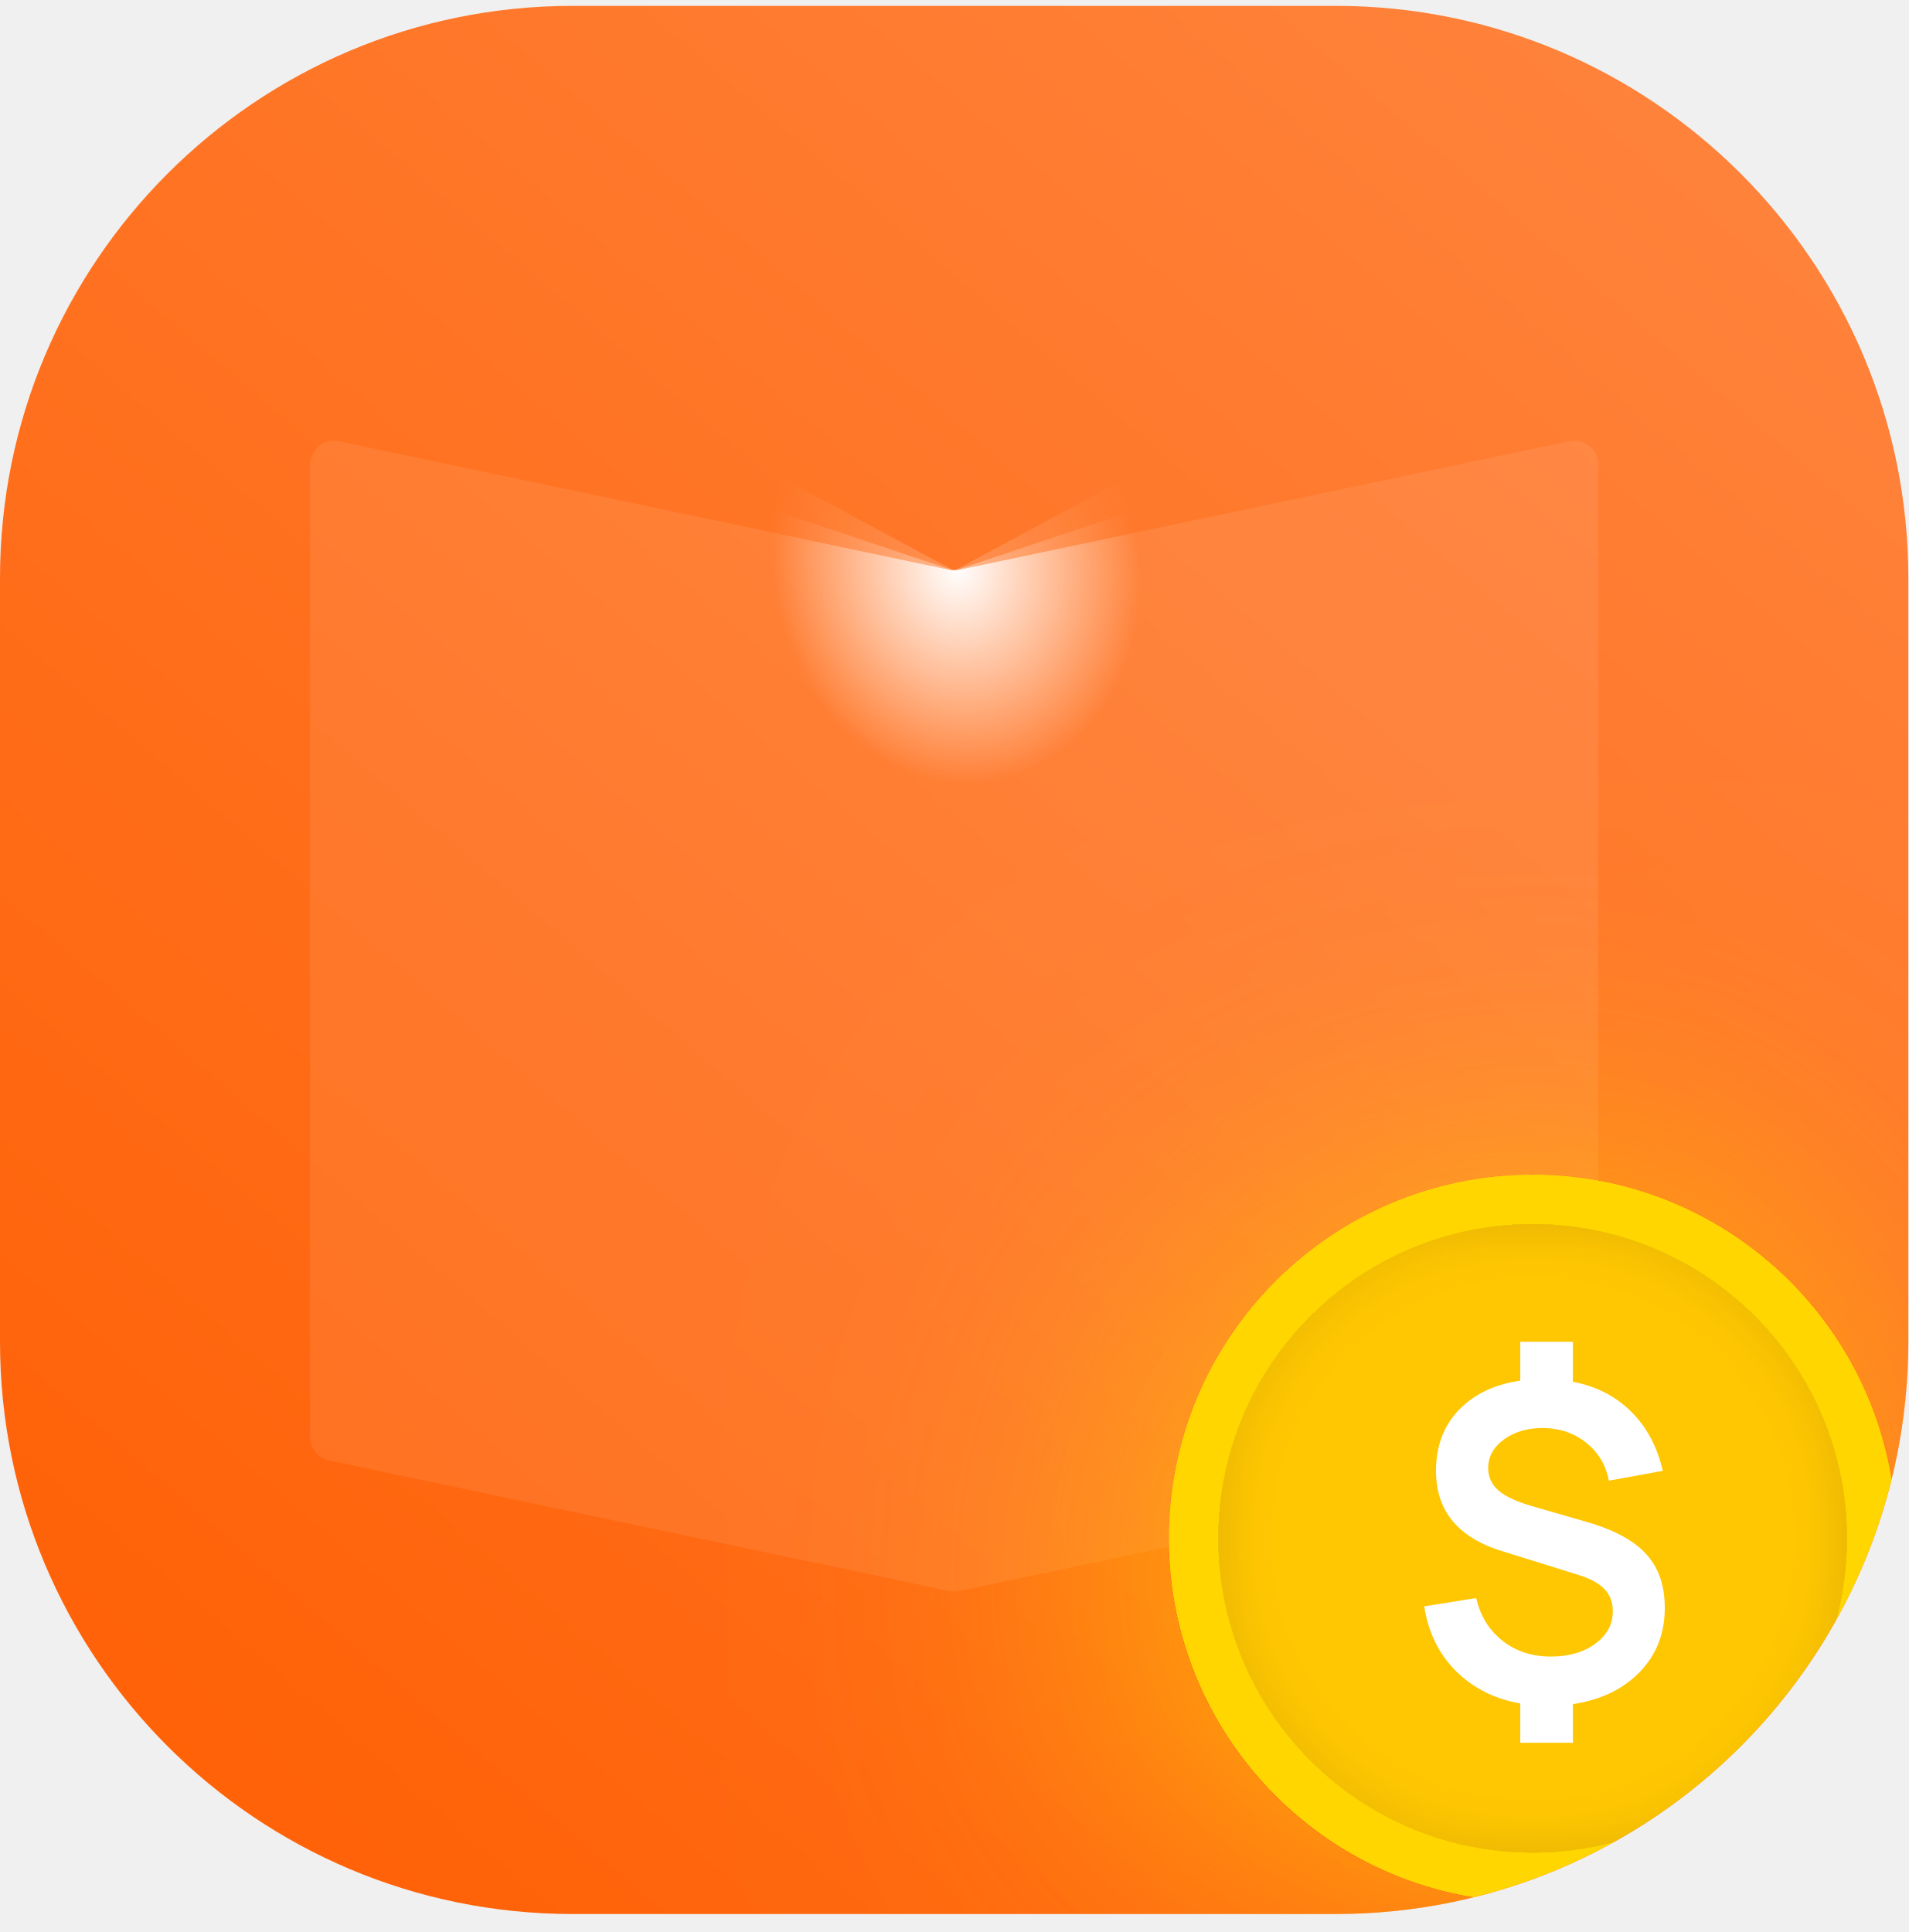
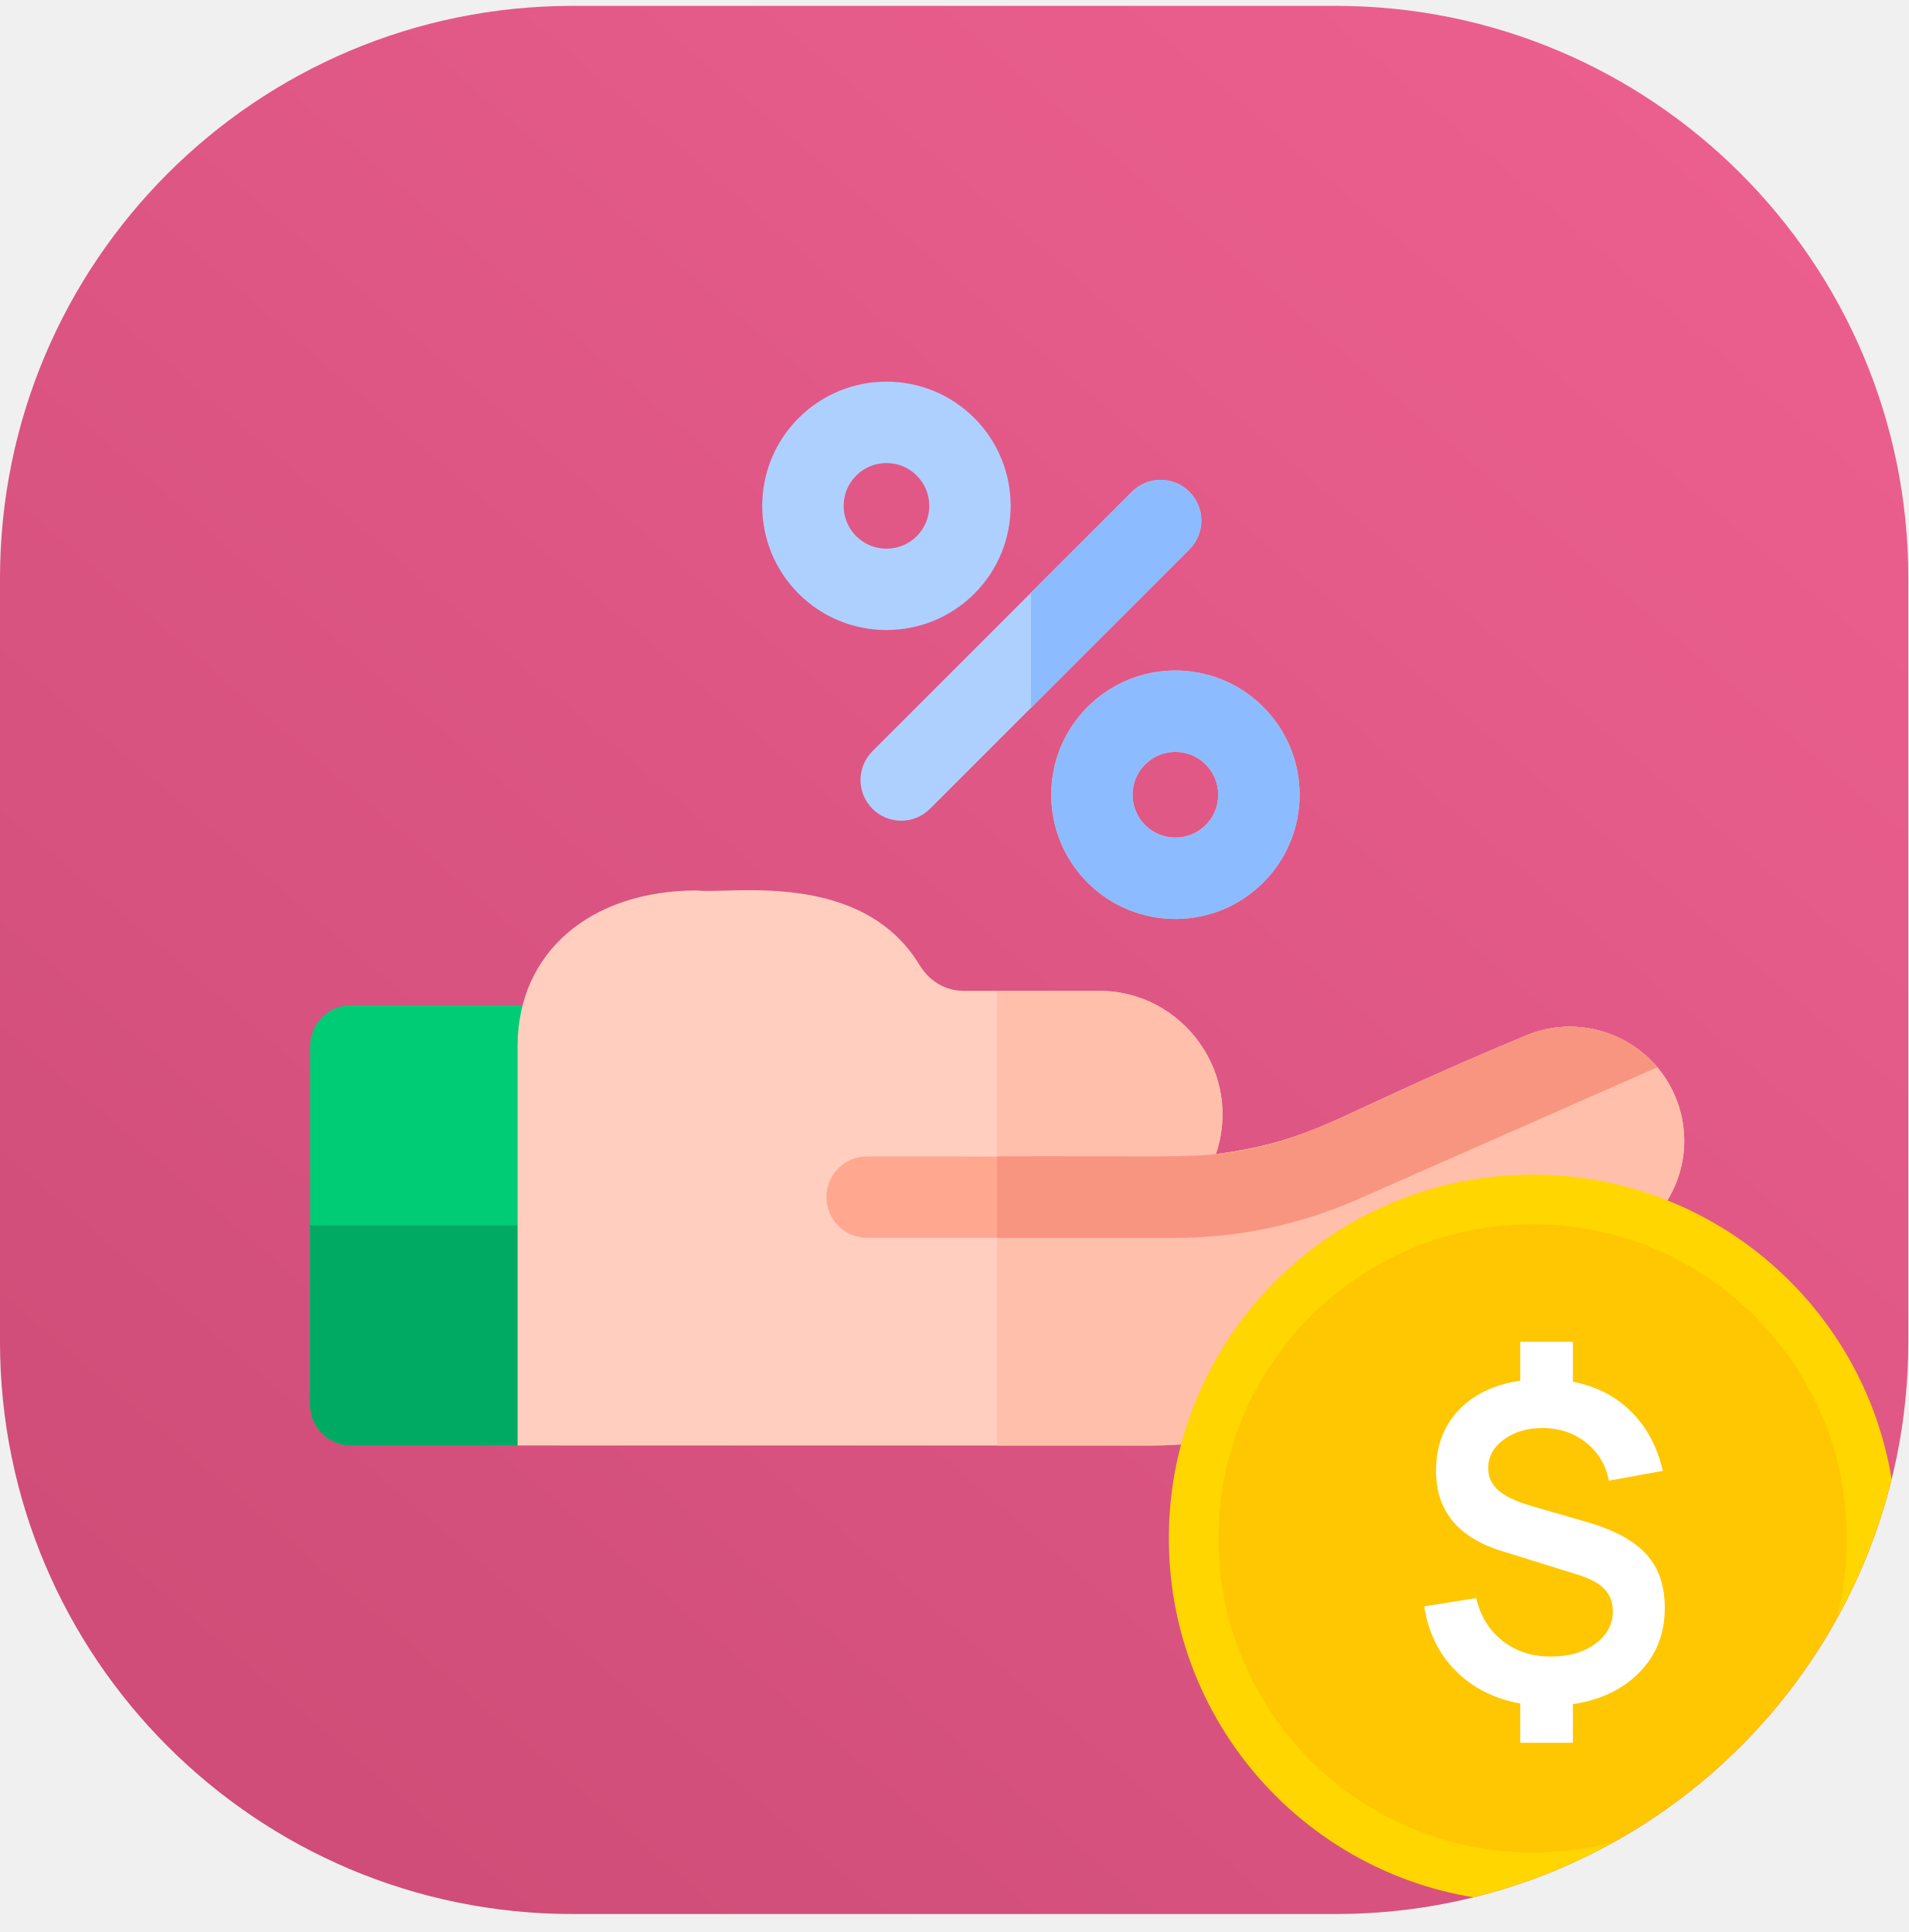
<svg xmlns="http://www.w3.org/2000/svg" width="80" height="81" viewBox="0 0 80 81" fill="none">
-   <rect y="0.246" width="80" height="80" rx="24" fill="url(#paint0_linear_492_2190)" />
-   <path d="M13 19.478C13 18.843 13.584 18.369 14.206 18.5L39.794 23.883C39.93 23.912 40.07 23.912 40.206 23.883L65.794 18.5C66.416 18.369 67 18.843 67 19.478V60.254C67 60.727 66.669 61.136 66.206 61.233L40.206 66.703C40.07 66.731 39.93 66.731 39.794 66.703L13.794 61.233C13.331 61.136 13 60.727 13 60.254V19.478Z" fill="url(#paint1_angular_492_2190)" />
-   <path opacity="0.5" d="M17 17.634C17 16.951 17.669 16.47 18.317 16.686L40 23.926L61.683 16.686C62.331 16.47 63 16.951 63 17.634V19.066L40 23.926L17 19.066V17.634Z" fill="url(#paint2_angular_492_2190)" />
-   <path opacity="0.2" d="M22 15.919C22 15.163 22.807 14.68 23.474 15.039L40 23.926L56.526 15.039C57.193 14.68 58 15.163 58 15.919V17.946L40 23.926L22 17.946V15.919Z" fill="url(#paint3_angular_492_2190)" />
-   <mask id="mask0_492_2190" style="mask-type:alpha" maskUnits="userSpaceOnUse" x="0" y="0" width="80" height="81">
-     <rect y="0.246" width="80" height="80" rx="24" fill="url(#paint4_linear_492_2190)" />
+   <rect y="0.246" width="80" height="80" rx="24" fill="url(#paint0_linear_873_187)" />
+   <path d="M25.111 43.855V58.894C25.111 59.837 24.347 60.6 23.404 60.6H14.707C13.764 60.6 13 59.837 13 58.894V43.855C13 42.914 13.764 42.149 14.707 42.149H23.404C24.347 42.149 25.111 42.914 25.111 43.855Z" fill="#00CC76" />
+   <path d="M25.111 51.375V58.894C25.111 59.837 24.347 60.6 23.404 60.6H14.707C13.764 60.6 13 59.837 13 58.894V51.375H25.111Z" fill="#00AA63" />
+   <path d="M68.227 51.952L57.839 58.004C54.921 59.704 51.595 60.602 48.218 60.602H21.698V43.855C21.698 39.953 24.724 37.332 29.229 37.332C30.517 37.509 36.105 36.417 38.556 40.47C38.962 41.141 39.646 41.541 40.383 41.541H46.069C49.619 41.541 52.115 45.053 50.97 48.386V48.388C55.24 47.83 56.269 46.607 63.882 43.454C66.175 42.435 68.869 43.39 70.034 45.563C71.256 47.844 70.463 50.649 68.227 51.952V51.952Z" fill="#FFCEBF" />
+   <path d="M68.227 51.952L57.839 58.004C54.921 59.704 51.595 60.602 48.218 60.602H41.801V41.541H46.069C49.619 41.541 52.115 45.053 50.97 48.386V48.388C55.242 47.83 56.253 46.613 63.882 43.454C66.175 42.435 68.869 43.39 70.034 45.563C71.256 47.844 70.463 50.649 68.227 51.952V51.952Z" fill="#FFBFAB" />
+   <path d="M69.476 44.743C55.279 51.003 57.157 50.175 56.985 50.251C54.526 51.343 51.917 51.896 49.227 51.896H36.351C35.409 51.896 34.645 51.133 34.645 50.19C34.645 49.248 35.409 48.483 36.351 48.483C57.235 48.436 49.686 49.334 63.882 43.454C65.848 42.58 68.134 43.154 69.476 44.743V44.743Z" fill="#FFA78F" />
+   <path d="M69.476 44.743C55.279 51.003 57.156 50.175 56.984 50.251C54.526 51.343 51.916 51.896 49.227 51.896H41.801V48.483C48.898 48.457 49.721 48.551 51.048 48.379C54.971 47.925 56.559 46.487 63.882 43.454C65.847 42.58 68.133 43.154 69.476 44.743V44.743Z" fill="#F89580" />
+   <path d="M40.845 24.892C42.876 22.861 42.876 19.557 40.845 17.526C38.811 15.492 35.517 15.492 33.48 17.526C31.446 19.56 31.444 22.855 33.48 24.892C35.519 26.929 38.821 26.916 40.845 24.892ZM35.893 19.94C36.593 19.24 37.73 19.236 38.432 19.94C39.132 20.639 39.132 21.778 38.432 22.479C37.733 23.178 36.594 23.178 35.893 22.479C35.194 21.779 35.19 20.642 35.893 19.94Z" fill="#AED0FF" />
+   <path d="M52.956 29.638C50.928 27.607 47.632 27.597 45.592 29.638C43.561 31.668 43.561 34.972 45.592 37.003C47.629 39.04 50.925 39.036 52.956 37.003C54.994 34.965 54.99 31.669 52.956 29.638ZM50.544 34.59C49.843 35.29 48.706 35.291 48.005 34.59C47.305 33.889 47.305 32.75 48.005 32.05C48.706 31.349 49.842 31.349 50.544 32.05C51.243 32.75 51.247 33.887 50.544 34.59Z" fill="#FFB99D" />
+   <path d="M49.863 20.62C49.196 19.953 48.116 19.953 47.449 20.62L36.574 31.495C35.907 32.161 35.907 33.242 36.574 33.909C37.241 34.575 38.321 34.575 38.987 33.909L49.863 23.033C50.529 22.367 50.529 21.286 49.863 20.62V20.62Z" fill="#AED0FF" />
+   <path d="M52.956 29.637C50.928 27.607 47.632 27.597 45.592 29.637C43.561 31.668 43.561 34.972 45.592 37.002C47.629 39.04 50.926 39.037 52.956 37.002C54.994 34.965 54.989 31.668 52.956 29.637V29.637ZM50.544 34.59C49.843 35.29 48.706 35.292 48.005 34.59C47.305 33.889 47.305 32.75 48.005 32.051C48.705 31.35 49.842 31.348 50.544 32.051C51.243 32.75 51.247 33.887 50.544 34.59Z" fill="#8CBCFF" />
+   <path d="M49.863 23.032L43.218 29.677V24.85L47.449 20.62C48.116 19.953 49.196 19.953 49.863 20.62C50.529 21.286 50.529 22.367 49.863 23.032V23.032Z" fill="#8CBCFF" />
+   <mask id="mask0_873_187" style="mask-type:alpha" maskUnits="userSpaceOnUse" x="0" y="0" width="80" height="81">
+     <rect y="0.246" width="80" height="80" rx="24" fill="url(#paint1_linear_873_187)" />
  </mask>
-   <g mask="url(#mask0_492_2190)">
-     <g filter="url(#filter0_d_492_2190)">
-       <circle cx="64.25" cy="64.496" r="15.25" fill="#FFD600" />
-       <g filter="url(#filter1_i_492_2190)">
-         <circle cx="64.251" cy="64.496" r="13.171" fill="#FFC702" />
-       </g>
-       <path d="M63.732 73.067H65.937V71.447C67.108 71.27 68.042 70.822 68.737 70.102C69.439 69.382 69.79 68.485 69.79 67.412C69.79 66.484 69.537 65.74 69.03 65.179C68.53 64.611 67.709 64.16 66.569 63.824L64.198 63.138C63.57 62.955 63.109 62.739 62.816 62.488C62.53 62.232 62.386 61.921 62.386 61.555C62.386 61.067 62.612 60.661 63.064 60.338C63.515 60.014 64.073 59.859 64.738 59.871C65.434 59.889 66.025 60.1 66.514 60.502C67.008 60.899 67.319 61.424 67.447 62.077L69.707 61.665C69.469 60.646 69.024 59.816 68.371 59.176C67.725 58.535 66.913 58.12 65.937 57.931V56.256H63.732V57.885C62.64 58.044 61.776 58.459 61.142 59.13C60.513 59.795 60.199 60.64 60.199 61.665C60.199 63.342 61.123 64.465 62.972 65.032L66.147 66.021C66.66 66.179 67.032 66.381 67.264 66.625C67.496 66.869 67.612 67.18 67.612 67.558C67.612 68.101 67.368 68.552 66.88 68.912C66.392 69.272 65.769 69.452 65.013 69.452C64.226 69.452 63.552 69.233 62.99 68.793C62.429 68.354 62.06 67.756 61.883 67L59.705 67.348C59.876 68.44 60.318 69.343 61.032 70.056C61.746 70.77 62.646 71.225 63.732 71.42V73.067Z" fill="white" />
-     </g>
+   <g mask="url(#mask0_873_187)">
+     <circle cx="64.25" cy="64.496" r="15.25" fill="#FFD600" />
+     <circle cx="64.251" cy="64.496" r="13.171" fill="#FFC702" />
+     <path d="M63.732 73.067H65.937V71.448C67.109 71.27 68.042 70.822 68.738 70.102C69.439 69.382 69.79 68.486 69.79 67.412C69.79 66.484 69.537 65.74 69.03 65.179C68.53 64.612 67.71 64.16 66.569 63.825L64.199 63.138C63.57 62.955 63.11 62.739 62.817 62.488C62.53 62.232 62.387 61.921 62.387 61.555C62.387 61.067 62.612 60.661 63.064 60.338C63.515 60.014 64.073 59.859 64.739 59.871C65.434 59.889 66.026 60.1 66.514 60.503C67.008 60.899 67.319 61.424 67.447 62.077L69.708 61.665C69.47 60.646 69.024 59.816 68.371 59.176C67.725 58.535 66.913 58.12 65.937 57.931V56.256H63.732V57.885C62.64 58.044 61.776 58.459 61.142 59.13C60.514 59.795 60.2 60.64 60.2 61.665C60.2 63.343 61.124 64.465 62.972 65.032L66.148 66.021C66.66 66.179 67.032 66.381 67.264 66.625C67.496 66.869 67.612 67.18 67.612 67.558C67.612 68.101 67.368 68.553 66.88 68.913C66.392 69.272 65.769 69.453 65.013 69.453C64.226 69.453 63.552 69.233 62.991 68.794C62.429 68.354 62.06 67.757 61.883 67L59.705 67.348C59.876 68.44 60.319 69.343 61.032 70.056C61.746 70.77 62.646 71.225 63.732 71.42V73.067Z" fill="white" />
  </g>
  <defs>
-     <filter id="filter0_d_492_2190" x="30.5" y="32.746" width="67.5" height="67.5" filterUnits="userSpaceOnUse" color-interpolation-filters="sRGB">
-       <feFlood flood-opacity="0" result="BackgroundImageFix" />
-       <feColorMatrix in="SourceAlpha" type="matrix" values="0 0 0 0 0 0 0 0 0 0 0 0 0 0 0 0 0 0 127 0" result="hardAlpha" />
-       <feOffset dy="2" />
-       <feGaussianBlur stdDeviation="9.25" />
-       <feComposite in2="hardAlpha" operator="out" />
-       <feColorMatrix type="matrix" values="0 0 0 0 1 0 0 0 0 0.78 0 0 0 0 0 0 0 0 1 0" />
-       <feBlend mode="normal" in2="BackgroundImageFix" result="effect1_dropShadow_492_2190" />
-       <feBlend mode="normal" in="SourceGraphic" in2="effect1_dropShadow_492_2190" result="shape" />
-     </filter>
-     <filter id="filter1_i_492_2190" x="51.08" y="51.326" width="26.341" height="26.341" filterUnits="userSpaceOnUse" color-interpolation-filters="sRGB">
-       <feFlood flood-opacity="0" result="BackgroundImageFix" />
-       <feBlend mode="normal" in="SourceGraphic" in2="BackgroundImageFix" result="shape" />
-       <feColorMatrix in="SourceAlpha" type="matrix" values="0 0 0 0 0 0 0 0 0 0 0 0 0 0 0 0 0 0 127 0" result="hardAlpha" />
-       <feOffset />
-       <feGaussianBlur stdDeviation="1.159" />
-       <feComposite in2="hardAlpha" operator="arithmetic" k2="-1" k3="1" />
-       <feColorMatrix type="matrix" values="0 0 0 0 0 0 0 0 0 0 0 0 0 0 0 0 0 0 0.09 0" />
-       <feBlend mode="normal" in2="shape" result="effect1_innerShadow_492_2190" />
-     </filter>
-     <linearGradient id="paint0_linear_492_2190" x1="80" y1="-8.754" x2="-1.24346e-06" y2="84.496" gradientUnits="userSpaceOnUse">
-       <stop stop-color="#FF8844" />
-       <stop offset="1" stop-color="#FF5D00" />
+     <linearGradient id="paint0_linear_873_187" x1="80" y1="-8.754" x2="-1.24346e-06" y2="84.496" gradientUnits="userSpaceOnUse">
+       <stop stop-color="#F06292" />
+       <stop offset="1" stop-color="#CB4A75" />
    </linearGradient>
-     <radialGradient id="paint1_angular_492_2190" cx="0" cy="0" r="1" gradientUnits="userSpaceOnUse" gradientTransform="translate(40 23.7461) rotate(-11.5138) scale(27.5545 32.6385)">
-       <stop stop-color="white" />
-       <stop offset="0.28" stop-color="white" stop-opacity="0.08" />
-     </radialGradient>
-     <radialGradient id="paint2_angular_492_2190" cx="0" cy="0" r="1" gradientUnits="userSpaceOnUse" gradientTransform="translate(40 23.7461) rotate(-11.5138) scale(27.5545 32.6385)">
-       <stop stop-color="white" />
-       <stop offset="0.28" stop-color="white" stop-opacity="0" />
-     </radialGradient>
-     <radialGradient id="paint3_angular_492_2190" cx="0" cy="0" r="1" gradientUnits="userSpaceOnUse" gradientTransform="translate(40 23.7461) rotate(-11.5138) scale(27.5545 32.6385)">
-       <stop stop-color="white" />
-       <stop offset="0.28" stop-color="white" stop-opacity="0" />
-     </radialGradient>
-     <linearGradient id="paint4_linear_492_2190" x1="80" y1="-8.754" x2="-1.24346e-06" y2="84.496" gradientUnits="userSpaceOnUse">
+     <linearGradient id="paint1_linear_873_187" x1="80" y1="-8.754" x2="-1.24346e-06" y2="84.496" gradientUnits="userSpaceOnUse">
      <stop stop-color="#FF8844" />
      <stop offset="1" stop-color="#FF5D00" />
    </linearGradient>
  </defs>
</svg>
